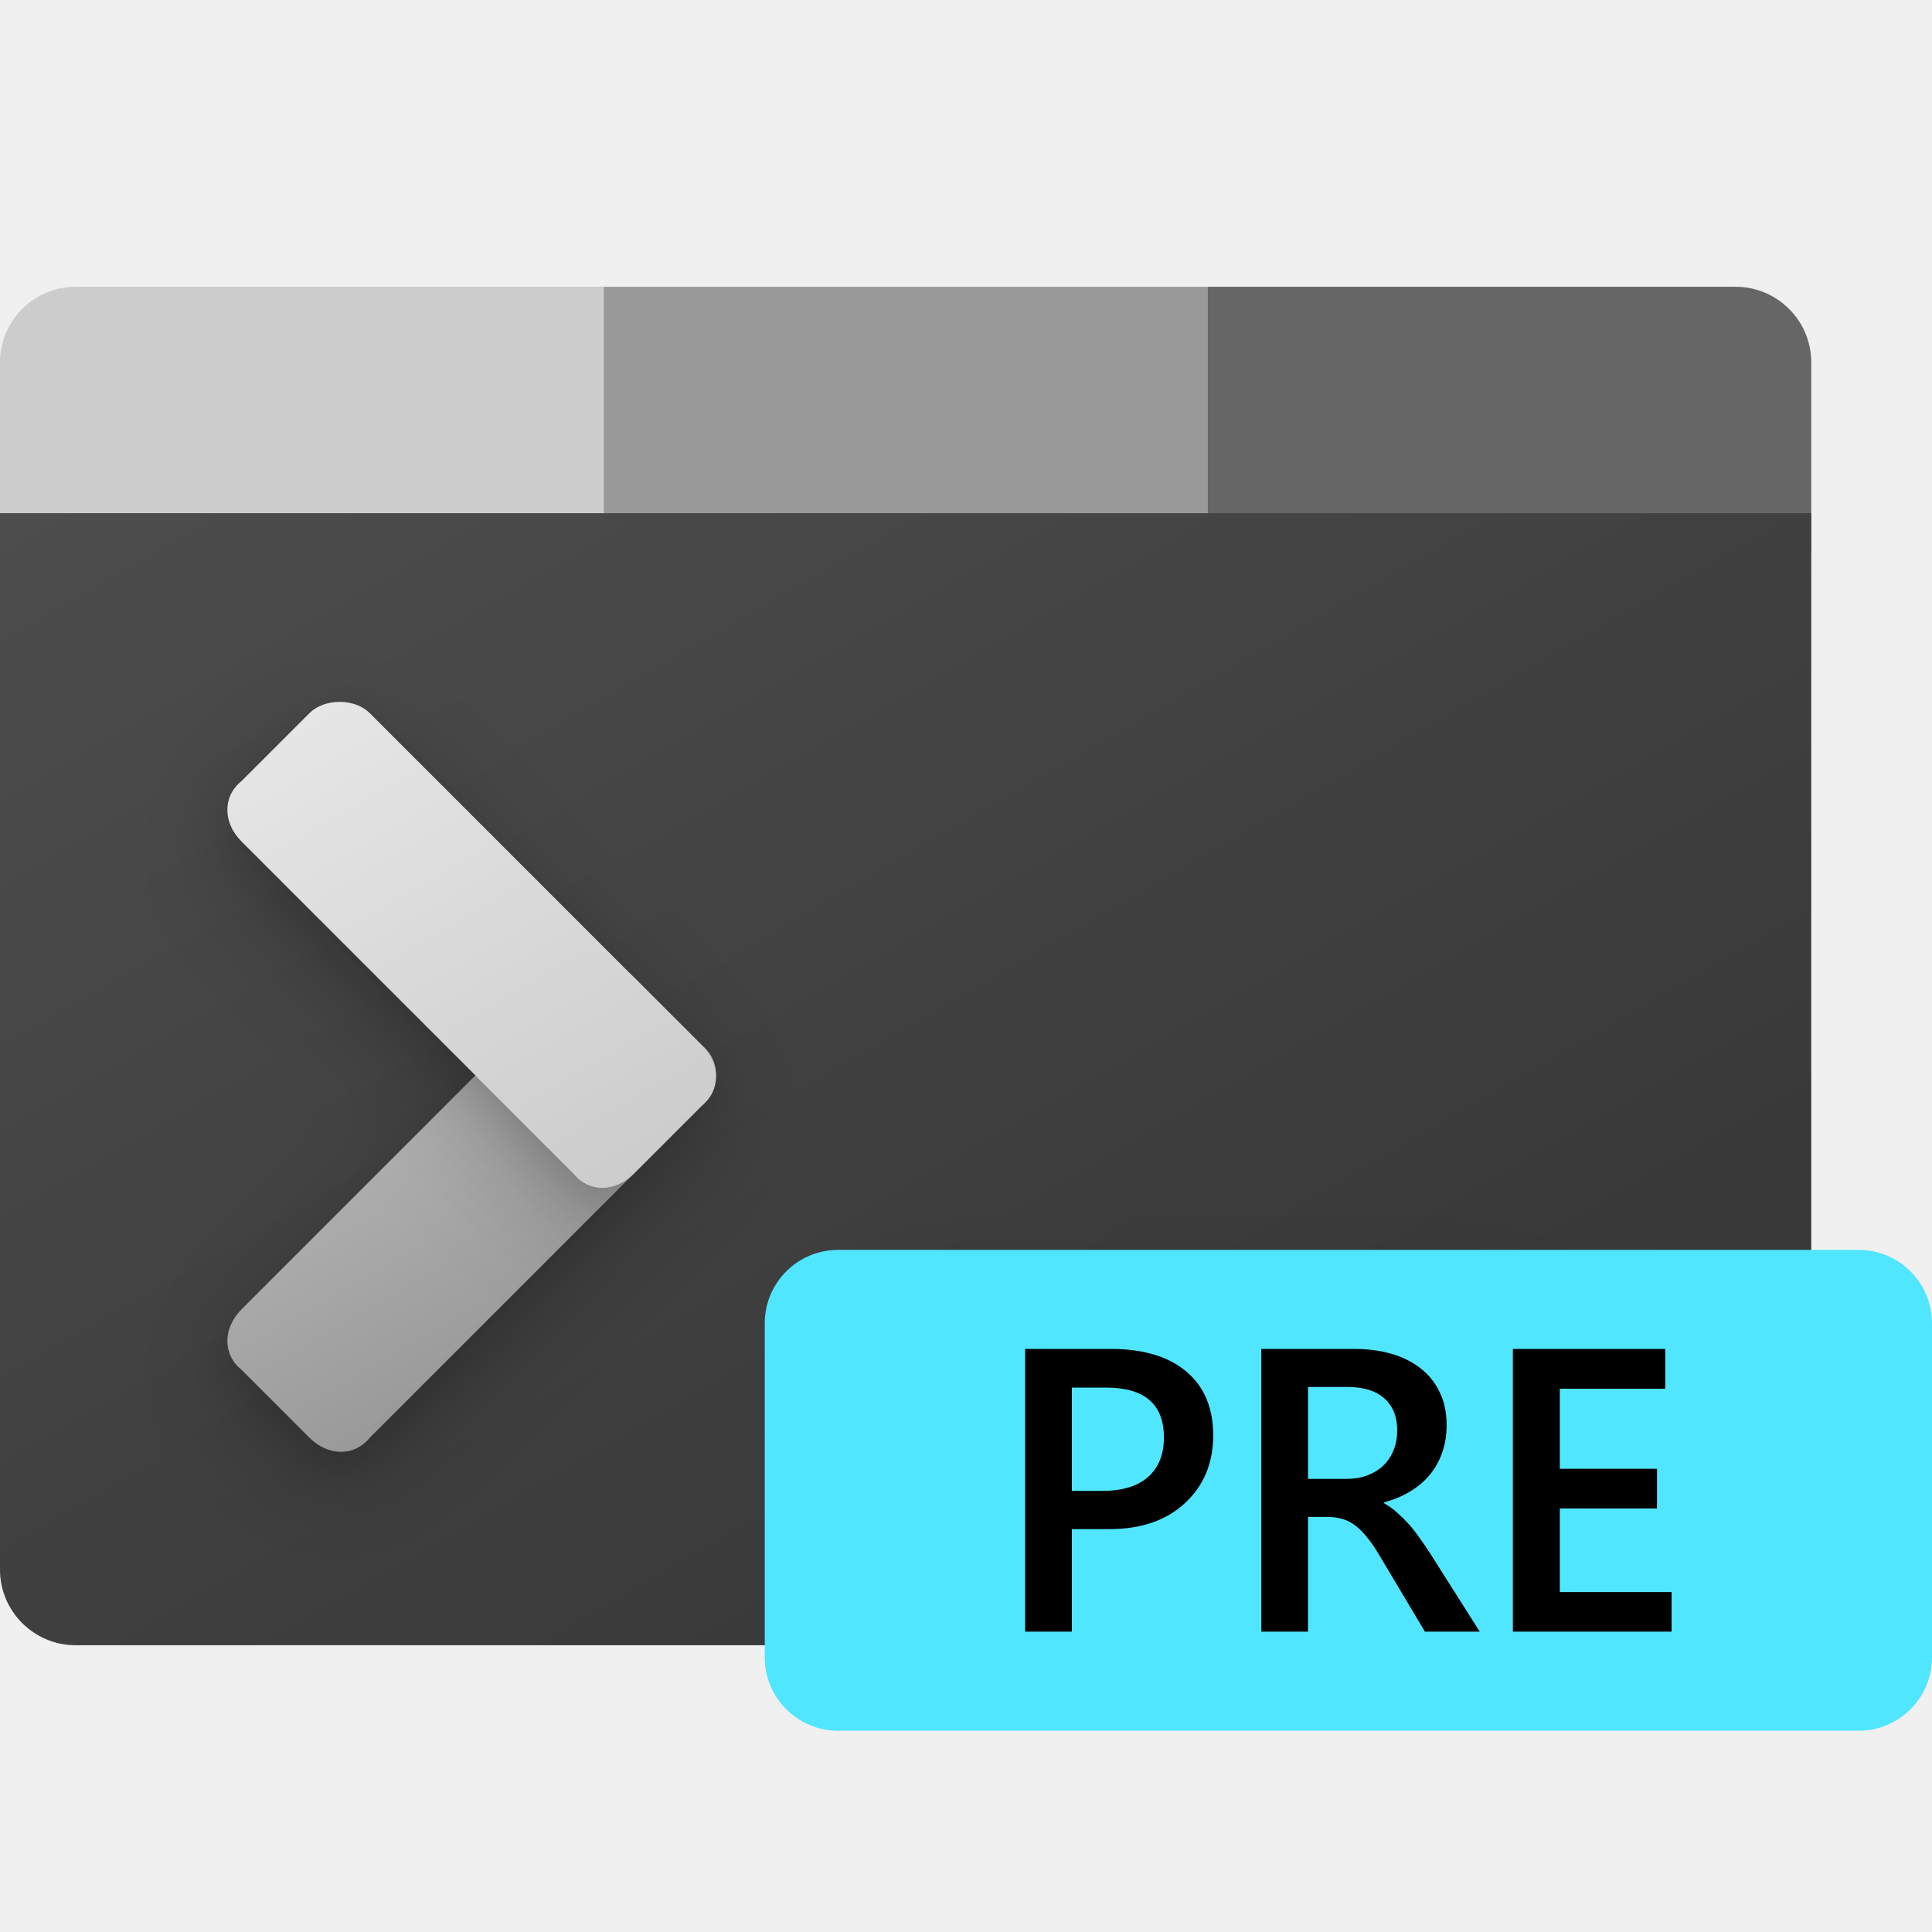
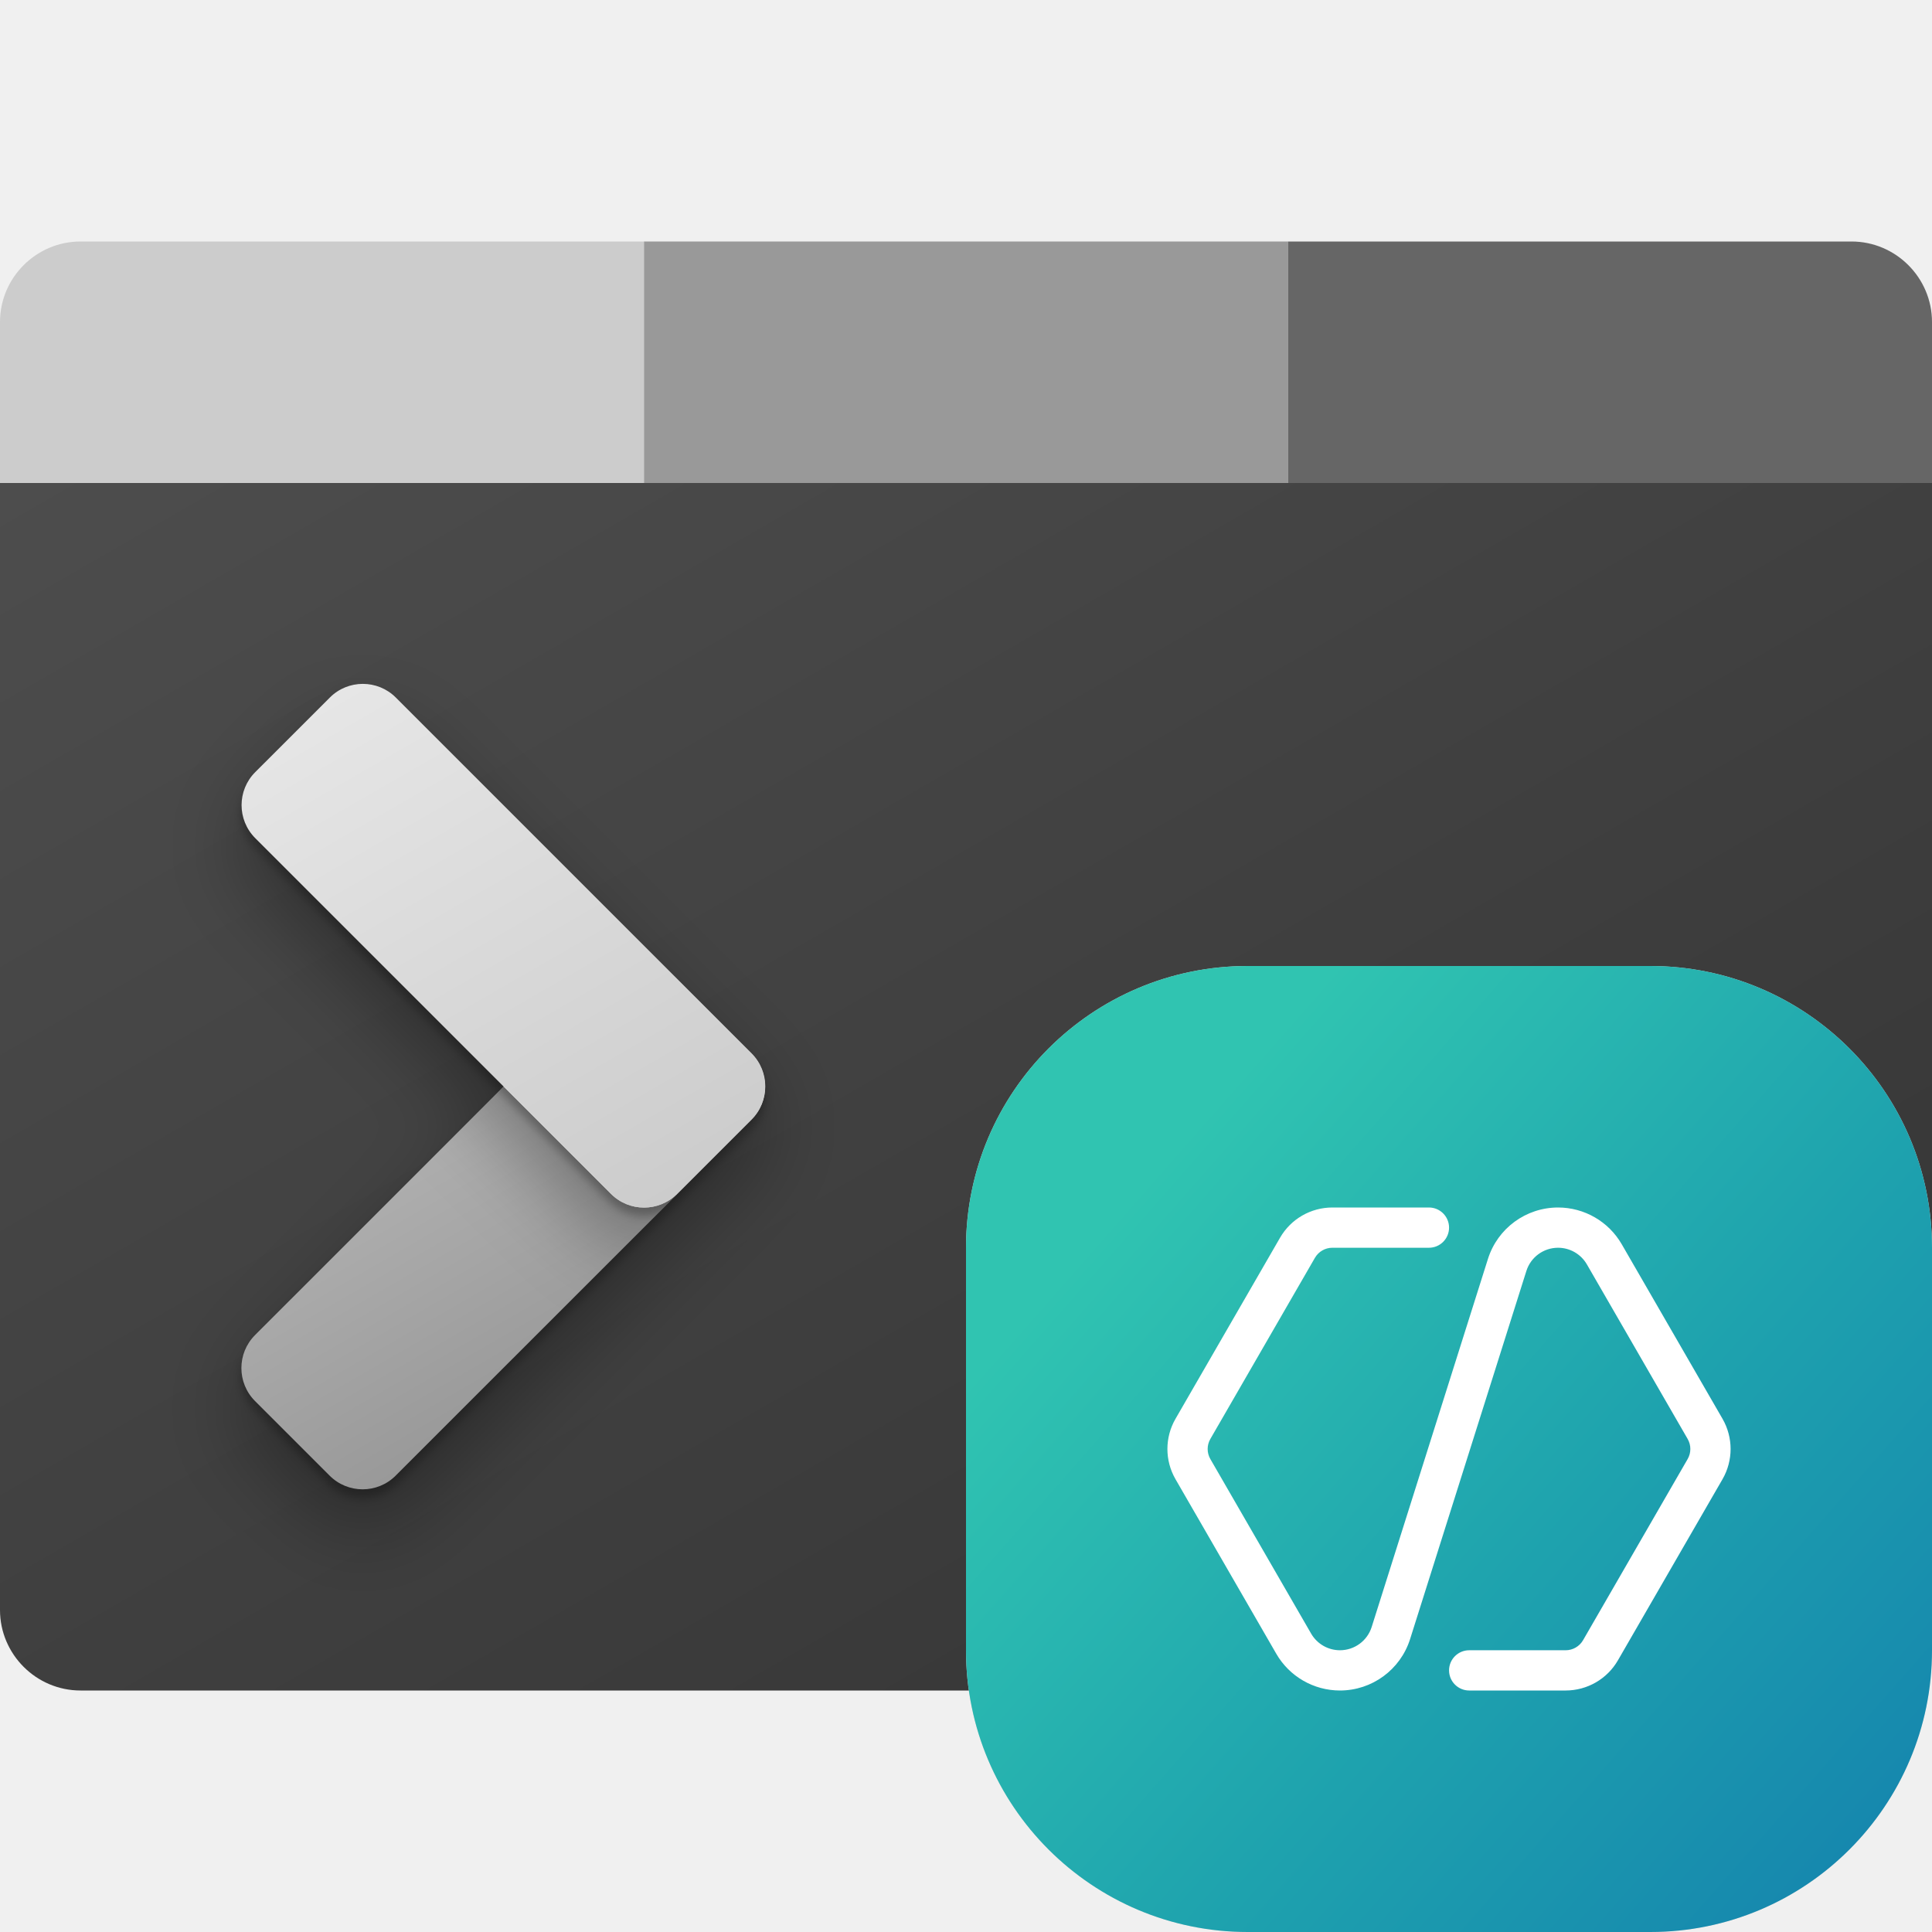
- <svg xmlns="http://www.w3.org/2000/svg" width="48" height="48" viewBox="0 0 48 48" fill="none" version="1.1" id="svg284">
-   <g id="g4007" transform="matrix(0.9375,0,0,0.9375,0,1.5)">
-     <path id="path150" d="M 0,13 H 16 V 6 H 2 C 0.9,6 0,6.9 0,8 Z" style="fill:#cccccc" />
-     <path id="path152" d="M 32,6 H 16 v 7 h 16 z" style="fill:#999999" />
-     <path id="path154" d="M 48,13 H 32 V 6 h 14 c 1.1,0 2,0.9 2,2 z" style="fill:#666666" />
-     <path id="path156" d="M 46,42 H 2 C 0.9,42 0,41.1 0,40 V 12 h 48 v 28 c 0,1.1 -0.9,2 -2,2 z" style="fill:url(#paint0_linear)" />
-     <g id="g171" style="filter:url(#filter0_dd)">
-       <path id="path158" d="m 15.2,24.3 -8.8,8.8 c -0.5,0.5 -0.5,1.2 0,1.6 l 1.8,1.8 C 8.7,37 9.4,37 9.8,36.5 l 8.8,-8.8 c 0.5,-0.5 0.5,-1.2 0,-1.6 l -1.8,-1.8 c -0.4,-0.4 -1.2,-0.4 -1.6,0 z" style="fill:url(#paint1_linear)" />
-       <mask height="13" width="13" y="24" x="6" maskUnits="userSpaceOnUse" mask-type="alpha" id="mask0">
-         <path id="path160" d="m 15.2,24.3 -8.8,8.8 c -0.5,0.5 -0.5,1.2 0,1.6 l 1.8,1.8 C 8.7,37 9.4,37 9.8,36.5 l 8.8,-8.8 c 0.5,-0.5 0.5,-1.2 0,-1.6 l -1.8,-1.8 c -0.4,-0.4 -1.2,-0.4 -1.6,0 z" style="fill:url(#paint2_linear)" />
+ <svg xmlns="http://www.w3.org/2000/svg" width="96" height="96" viewBox="0 0 96 96" fill="none">
+   <g clip-path="url(#clip0_4303_1230)">
+     <path d="M32 26L0 26V16C0 13.8 1.8 12 4 12L32 12V26Z" fill="#CCCCCC" />
+     <path d="M64 12H32V26H64V12Z" fill="#999999" />
+     <path d="M64 12H92C94.2 12 96 13.8 96 16V26H64V12Z" fill="#666666" />
+     <path d="M0 24H96V80C96 82.2 94.2 84 92 84H4C1.8 84 0 82.2 0 80V24Z" fill="url(#paint0_linear_4303_1230)" />
+     <g filter="url(#filter0_dd_4303_1230)">
+       <path d="M30.352 48.66L12.674 66.338C11.768 67.244 11.768 68.713 12.674 69.619L16.379 73.324C17.285 74.23 18.754 74.23 19.66 73.324L37.338 55.647C38.244 54.74 38.244 53.272 37.338 52.366L33.633 48.66C32.727 47.754 31.258 47.754 30.352 48.66Z" fill="url(#paint1_linear_4303_1230)" />
+       <mask id="mask0_4303_1230" style="mask-type:alpha" maskUnits="userSpaceOnUse" x="11" y="47" width="28" height="28">
+         <path d="M30.352 48.661L12.674 66.338C11.768 67.244 11.768 68.713 12.674 69.619L16.379 73.325C17.285 74.231 18.754 74.231 19.66 73.325L37.338 55.647C38.244 54.741 38.244 53.272 37.338 52.366L33.633 48.661C32.727 47.755 31.258 47.755 30.352 48.661Z" fill="url(#paint2_linear_4303_1230)" />
      </mask>
-       <g id="g167" mask="url(#mask0)">
-         <g id="g165" style="filter:url(#filter1_dd)">
-           <path id="path163" d="m 9.8,17.3 8.8,8.8 c 0.5,0.5 0.5,1.2 0,1.6 l -1.8,1.8 c -0.5,0.5 -1.2,0.5 -1.6,0 L 6.4,20.7 c -0.5,-0.5 -0.5,-1.2 0,-1.6 l 1.8,-1.8 C 8.6,16.9 9.4,16.9 9.8,17.3 Z" style="fill:url(#paint3_linear)" />
+       <g mask="url(#mask0_4303_1230)">
+         <g filter="url(#filter1_dd_4303_1230)">
+           <path d="M16.389 34.661L12.683 38.366C11.777 39.272 11.777 40.741 12.683 41.647L30.361 59.325C31.267 60.231 32.736 60.231 33.642 59.325L37.347 55.62C38.253 54.714 38.253 53.245 37.347 52.339L19.669 34.661C18.763 33.755 17.294 33.755 16.389 34.661Z" fill="url(#paint3_linear_4303_1230)" />
        </g>
      </g>
-       <path id="path169" d="m 9.8,17.3 8.8,8.8 c 0.5,0.5 0.5,1.2 0,1.6 l -1.8,1.8 c -0.5,0.5 -1.2,0.5 -1.6,0 L 6.4,20.7 c -0.5,-0.5 -0.5,-1.2 0,-1.6 l 1.8,-1.8 C 8.6,16.9 9.4,16.9 9.8,17.3 Z" style="fill:url(#paint4_linear)" />
+       <path d="M16.389 34.661L12.683 38.366C11.777 39.272 11.777 40.741 12.683 41.647L30.361 59.325C31.267 60.231 32.736 60.231 33.642 59.325L37.347 55.62C38.253 54.714 38.253 53.245 37.347 52.339L19.669 34.661C18.763 33.755 17.294 33.755 16.389 34.661Z" fill="url(#paint4_linear_4303_1230)" />
    </g>
-     <g id="g175" style="filter:url(#filter2_dd)">
-       <path id="path173" d="M 40,32 H 24 c -0.6,0 -1,0.4 -1,1 v 3 c 0,0.6 0.4,1 1,1 h 16 c 0.6,0 1,-0.4 1,-1 v -3 c 0,-0.6 -0.4,-1 -1,-1 z" style="fill:url(#paint5_linear)" />
-     </g>
+     <path d="M48 62C48 54.268 54.268 48 62 48H82C89.732 48 96 54.268 96 62V82C96 89.732 89.732 96 82 96H62C54.268 96 48 89.732 48 82V62Z" fill="#D9D9D9" />
+     <path d="M48 62C48 54.268 54.268 48 62 48H82C89.732 48 96 54.268 96 62V82C96 89.732 89.732 96 82 96H62C54.268 96 48 89.732 48 82V62Z" fill="url(#paint5_linear_4303_1230)" />
+     <path d="M66.204 62C65.847 62 65.517 62.191 65.338 62.5L60.142 71.5C59.963 71.809 59.963 72.191 60.142 72.5L65.149 81.173C65.445 81.685 65.991 82 66.581 82C67.303 82 67.941 81.532 68.158 80.844L73.936 62.552C74.416 61.033 75.826 60 77.419 60C78.724 60 79.93 60.696 80.583 61.826L85.591 70.5C86.126 71.428 86.126 72.572 85.591 73.5L80.394 82.5C79.859 83.428 78.868 84 77.796 84H73.003C72.451 84 72.003 83.552 72.003 83C72.003 82.448 72.451 82 73.003 82H77.796C78.153 82 78.484 81.809 78.662 81.5L83.858 72.5C84.037 72.191 84.037 71.809 83.858 71.5L78.851 62.826C78.555 62.315 78.01 62 77.419 62C76.698 62 76.061 62.467 75.844 63.155L70.066 81.447C69.585 82.967 68.175 84 66.581 84C65.276 84 64.07 83.304 63.417 82.173L58.41 73.5C57.874 72.572 57.874 71.428 58.41 70.5L63.606 61.5C64.142 60.572 65.132 60 66.204 60H71.003C71.555 60 72.003 60.448 72.003 61C72.003 61.552 71.555 62 71.003 62H66.204Z" fill="white" />
  </g>
-   <defs id="defs282">
-     <filter id="filter0_dd" x="3.025" y="15" width="18.95" height="25.875" filterUnits="userSpaceOnUse" color-interpolation-filters="sRGB">
-       <feFlood flood-opacity="0" result="BackgroundImageFix" id="feFlood177" />
-       <feColorMatrix in="SourceAlpha" type="matrix" values="0 0 0 0 0 0 0 0 0 0 0 0 0 0 0 0 0 0 127 0" id="feColorMatrix179" />
-       <feOffset dy="0.5" id="feOffset181" />
-       <feGaussianBlur stdDeviation="0.5" id="feGaussianBlur183" />
-       <feColorMatrix type="matrix" values="0 0 0 0 0 0 0 0 0 0 0 0 0 0 0 0 0 0 0.1 0" id="feColorMatrix185" />
-       <feBlend mode="normal" in2="BackgroundImageFix" result="effect1_dropShadow" id="feBlend187" />
-       <feColorMatrix in="SourceAlpha" type="matrix" values="0 0 0 0 0 0 0 0 0 0 0 0 0 0 0 0 0 0 127 0" id="feColorMatrix189" />
-       <feOffset dy="1" id="feOffset191" />
-       <feGaussianBlur stdDeviation="1.5" id="feGaussianBlur193" />
-       <feColorMatrix type="matrix" values="0 0 0 0 0 0 0 0 0 0 0 0 0 0 0 0 0 0 0.2 0" id="feColorMatrix195" />
-       <feBlend mode="normal" in2="effect1_dropShadow" result="effect2_dropShadow" id="feBlend197" />
-       <feBlend mode="normal" in="SourceGraphic" in2="effect2_dropShadow" result="shape" id="feBlend199" />
+   <defs>
+     <filter id="filter0_dd_4303_1230" x="7.995" y="31.982" width="34.032" height="48.022" filterUnits="userSpaceOnUse" color-interpolation-filters="sRGB">
+       <feFlood flood-opacity="0" result="BackgroundImageFix" />
+       <feColorMatrix in="SourceAlpha" type="matrix" values="0 0 0 0 0 0 0 0 0 0 0 0 0 0 0 0 0 0 127 0" result="hardAlpha" />
+       <feOffset dy="2" />
+       <feGaussianBlur stdDeviation="2" />
+       <feColorMatrix type="matrix" values="0 0 0 0 0 0 0 0 0 0 0 0 0 0 0 0 0 0 0.32 0" />
+       <feBlend mode="normal" in2="BackgroundImageFix" result="effect1_dropShadow_4303_1230" />
+       <feColorMatrix in="SourceAlpha" type="matrix" values="0 0 0 0 0 0 0 0 0 0 0 0 0 0 0 0 0 0 127 0" result="hardAlpha" />
+       <feOffset dy="0.4" />
+       <feGaussianBlur stdDeviation="0.2" />
+       <feColorMatrix type="matrix" values="0 0 0 0 0 0 0 0 0 0 0 0 0 0 0 0 0 0 0.24 0" />
+       <feBlend mode="normal" in2="effect1_dropShadow_4303_1230" result="effect2_dropShadow_4303_1230" />
+       <feBlend mode="normal" in="SourceGraphic" in2="effect2_dropShadow_4303_1230" result="shape" />
    </filter>
-     <filter id="filter1_dd" x="3.025" y="15" width="18.95" height="18.875" filterUnits="userSpaceOnUse" color-interpolation-filters="sRGB">
-       <feFlood flood-opacity="0" result="BackgroundImageFix" id="feFlood202" />
-       <feColorMatrix in="SourceAlpha" type="matrix" values="0 0 0 0 0 0 0 0 0 0 0 0 0 0 0 0 0 0 127 0" id="feColorMatrix204" />
-       <feOffset dy="0.5" id="feOffset206" />
-       <feGaussianBlur stdDeviation="0.5" id="feGaussianBlur208" />
-       <feColorMatrix type="matrix" values="0 0 0 0 0 0 0 0 0 0 0 0 0 0 0 0 0 0 0.1 0" id="feColorMatrix210" />
-       <feBlend mode="normal" in2="BackgroundImageFix" result="effect1_dropShadow" id="feBlend212" />
-       <feColorMatrix in="SourceAlpha" type="matrix" values="0 0 0 0 0 0 0 0 0 0 0 0 0 0 0 0 0 0 127 0" id="feColorMatrix214" />
-       <feOffset dy="1" id="feOffset216" />
-       <feGaussianBlur stdDeviation="1.5" id="feGaussianBlur218" />
-       <feColorMatrix type="matrix" values="0 0 0 0 0 0 0 0 0 0 0 0 0 0 0 0 0 0 0.2 0" id="feColorMatrix220" />
-       <feBlend mode="normal" in2="effect1_dropShadow" result="effect2_dropShadow" id="feBlend222" />
-       <feBlend mode="normal" in="SourceGraphic" in2="effect2_dropShadow" result="shape" id="feBlend224" />
+     <filter id="filter1_dd_4303_1230" x="8.004" y="31.982" width="34.023" height="34.023" filterUnits="userSpaceOnUse" color-interpolation-filters="sRGB">
+       <feFlood flood-opacity="0" result="BackgroundImageFix" />
+       <feColorMatrix in="SourceAlpha" type="matrix" values="0 0 0 0 0 0 0 0 0 0 0 0 0 0 0 0 0 0 127 0" result="hardAlpha" />
+       <feOffset dy="2" />
+       <feGaussianBlur stdDeviation="2" />
+       <feColorMatrix type="matrix" values="0 0 0 0 0 0 0 0 0 0 0 0 0 0 0 0 0 0 0.32 0" />
+       <feBlend mode="normal" in2="BackgroundImageFix" result="effect1_dropShadow_4303_1230" />
+       <feColorMatrix in="SourceAlpha" type="matrix" values="0 0 0 0 0 0 0 0 0 0 0 0 0 0 0 0 0 0 127 0" result="hardAlpha" />
+       <feOffset dy="0.4" />
+       <feGaussianBlur stdDeviation="0.2" />
+       <feColorMatrix type="matrix" values="0 0 0 0 0 0 0 0 0 0 0 0 0 0 0 0 0 0 0.24 0" />
+       <feBlend mode="normal" in2="effect1_dropShadow_4303_1230" result="effect2_dropShadow_4303_1230" />
+       <feBlend mode="normal" in="SourceGraphic" in2="effect2_dropShadow_4303_1230" result="shape" />
    </filter>
-     <filter id="filter2_dd" x="20" y="30" width="24" height="11" filterUnits="userSpaceOnUse" color-interpolation-filters="sRGB">
-       <feFlood flood-opacity="0" result="BackgroundImageFix" id="feFlood227" />
-       <feColorMatrix in="SourceAlpha" type="matrix" values="0 0 0 0 0 0 0 0 0 0 0 0 0 0 0 0 0 0 127 0" id="feColorMatrix229" />
-       <feOffset dy="0.5" id="feOffset231" />
-       <feGaussianBlur stdDeviation="0.5" id="feGaussianBlur233" />
-       <feColorMatrix type="matrix" values="0 0 0 0 0 0 0 0 0 0 0 0 0 0 0 0 0 0 0.1 0" id="feColorMatrix235" />
-       <feBlend mode="normal" in2="BackgroundImageFix" result="effect1_dropShadow" id="feBlend237" />
-       <feColorMatrix in="SourceAlpha" type="matrix" values="0 0 0 0 0 0 0 0 0 0 0 0 0 0 0 0 0 0 127 0" id="feColorMatrix239" />
-       <feOffset dy="1" id="feOffset241" />
-       <feGaussianBlur stdDeviation="1.5" id="feGaussianBlur243" />
-       <feColorMatrix type="matrix" values="0 0 0 0 0 0 0 0 0 0 0 0 0 0 0 0 0 0 0.2 0" id="feColorMatrix245" />
-       <feBlend mode="normal" in2="effect1_dropShadow" result="effect2_dropShadow" id="feBlend247" />
-       <feBlend mode="normal" in="SourceGraphic" in2="effect2_dropShadow" result="shape" id="feBlend249" />
-     </filter>
-     <linearGradient id="paint0_linear" x1="36.446" y1="47.826" x2="11.822" y2="5.175" gradientUnits="userSpaceOnUse">
-       <stop stop-color="#333333" id="stop252" />
-       <stop offset="1" stop-color="#4D4D4D" id="stop254" />
+     <linearGradient id="paint0_linear_4303_1230" x1="72.9" y1="95.66" x2="23.64" y2="10.34" gradientUnits="userSpaceOnUse">
+       <stop stop-color="#333333" />
+       <stop offset="1" stop-color="#4D4D4D" />
    </linearGradient>
-     <linearGradient id="paint1_linear" x1="14.528" y1="33.996" x2="10.484" y2="26.992" gradientUnits="userSpaceOnUse">
-       <stop stop-color="#999999" id="stop257" />
-       <stop offset="1" stop-color="#B3B3B3" id="stop259" />
+     <linearGradient id="paint1_linear_4303_1230" x1="29.066" y1="67.997" x2="20.966" y2="53.977" gradientUnits="userSpaceOnUse">
+       <stop stop-color="#999999" />
+       <stop offset="1" stop-color="#B3B3B3" />
    </linearGradient>
-     <linearGradient id="paint2_linear" x1="14.528" y1="33.996" x2="10.484" y2="26.992" gradientUnits="userSpaceOnUse">
-       <stop stop-color="#999999" id="stop262" />
-       <stop offset="1" stop-color="#B3B3B3" id="stop264" />
+     <linearGradient id="paint2_linear_4303_1230" x1="29.066" y1="67.998" x2="20.966" y2="53.977" gradientUnits="userSpaceOnUse">
+       <stop stop-color="#999999" />
+       <stop offset="1" stop-color="#B3B3B3" />
    </linearGradient>
-     <linearGradient id="paint3_linear" x1="16.275" y1="30.034" x2="8.737" y2="16.978" gradientUnits="userSpaceOnUse">
-       <stop stop-color="#CCCCCC" id="stop267" />
-       <stop offset="1" stop-color="#E6E6E6" id="stop269" />
+     <linearGradient id="paint3_linear_4303_1230" x1="32.551" y1="60.059" x2="17.491" y2="33.959" gradientUnits="userSpaceOnUse">
+       <stop stop-color="#CCCCCC" />
+       <stop offset="1" stop-color="#E6E6E6" />
    </linearGradient>
-     <linearGradient id="paint4_linear" x1="16.275" y1="30.034" x2="8.737" y2="16.978" gradientUnits="userSpaceOnUse">
-       <stop stop-color="#CCCCCC" id="stop272" />
-       <stop offset="1" stop-color="#E6E6E6" id="stop274" />
+     <linearGradient id="paint4_linear_4303_1230" x1="32.551" y1="60.059" x2="17.491" y2="33.959" gradientUnits="userSpaceOnUse">
+       <stop stop-color="#CCCCCC" />
+       <stop offset="1" stop-color="#E6E6E6" />
    </linearGradient>
-     <linearGradient id="paint5_linear" x1="35.15" y1="39.955" x2="28.85" y2="29.045" gradientUnits="userSpaceOnUse">
-       <stop stop-color="#CCCCCC" id="stop277" />
-       <stop offset="1" stop-color="#E6E6E6" id="stop279" />
+     <linearGradient id="paint5_linear_4303_1230" x1="60.964" y1="54" x2="101.53" y2="89.67" gradientUnits="userSpaceOnUse">
+       <stop stop-color="#30C4B1" />
+       <stop offset="0.5" stop-color="#1EA2AE" />
+       <stop offset="1" stop-color="#1481AE" />
    </linearGradient>
+     <clipPath id="clip0_4303_1230">
+       <rect width="96" height="96" fill="white" />
+     </clipPath>
  </defs>
-   <rect x="19" y="31.053" width="29" height="11.947" rx="1.824" id="rect29" style="fill:#50e6ff;stroke-width:1;fill-opacity:1;stroke:none;stroke-miterlimit:4;stroke-dasharray:none" />
-   <path d="m 26.63,37.991 v 2.547 h -1.161 v -7.024 h 2.131 c 0.807,0 1.432,0.188 1.876,0.563 0.444,0.376 0.666,0.905 0.666,1.587 0,0.682 -0.232,1.241 -0.696,1.675 -0.464,0.434 -1.091,0.651 -1.881,0.651 z m 0,-3.517 v 2.567 h 0.754 c 0.5,0 0.88,-0.116 1.141,-0.348 0.261,-0.232 0.392,-0.558 0.392,-0.98 0,-0.826 -0.48,-1.239 -1.44,-1.239 z m 10.134,6.064 h -1.362 l -1.122,-1.881 c -0.101,-0.173 -0.201,-0.32 -0.299,-0.441 -0.095,-0.124 -0.193,-0.225 -0.294,-0.304 -0.098,-0.078 -0.206,-0.136 -0.323,-0.171 -0.118,-0.036 -0.25,-0.054 -0.397,-0.054 h -0.47 v 2.851 H 31.337 v -7.024 h 2.312 c 0.33,0 0.633,0.039 0.911,0.118 0.278,0.078 0.519,0.198 0.725,0.357 0.206,0.157 0.366,0.354 0.48,0.593 0.118,0.235 0.176,0.511 0.176,0.828 0,0.248 -0.038,0.477 -0.113,0.686 -0.072,0.206 -0.176,0.39 -0.313,0.554 -0.134,0.16 -0.297,0.297 -0.49,0.411 -0.189,0.114 -0.403,0.202 -0.642,0.265 v 0.019 c 0.127,0.072 0.238,0.152 0.333,0.24 0.095,0.085 0.184,0.173 0.269,0.265 0.085,0.091 0.168,0.196 0.25,0.313 0.085,0.114 0.178,0.248 0.279,0.402 z m -4.266,-6.079 v 2.283 h 0.97 c 0.18,0 0.344,-0.028 0.495,-0.083 0.153,-0.056 0.286,-0.136 0.397,-0.24 0.111,-0.105 0.198,-0.232 0.26,-0.382 0.062,-0.15 0.093,-0.318 0.093,-0.505 0,-0.336 -0.106,-0.599 -0.318,-0.789 -0.212,-0.189 -0.518,-0.284 -0.916,-0.284 z m 9.032,6.079 h -3.943 v -7.024 h 3.786 v 0.989 h -2.62 v 1.989 h 2.415 v 0.985 h -2.415 v 2.077 h 2.777 z" id="pill_text" style="fill:#000000;stroke-width:1;stroke:none;stroke-miterlimit:4;stroke-dasharray:none" />
</svg>
